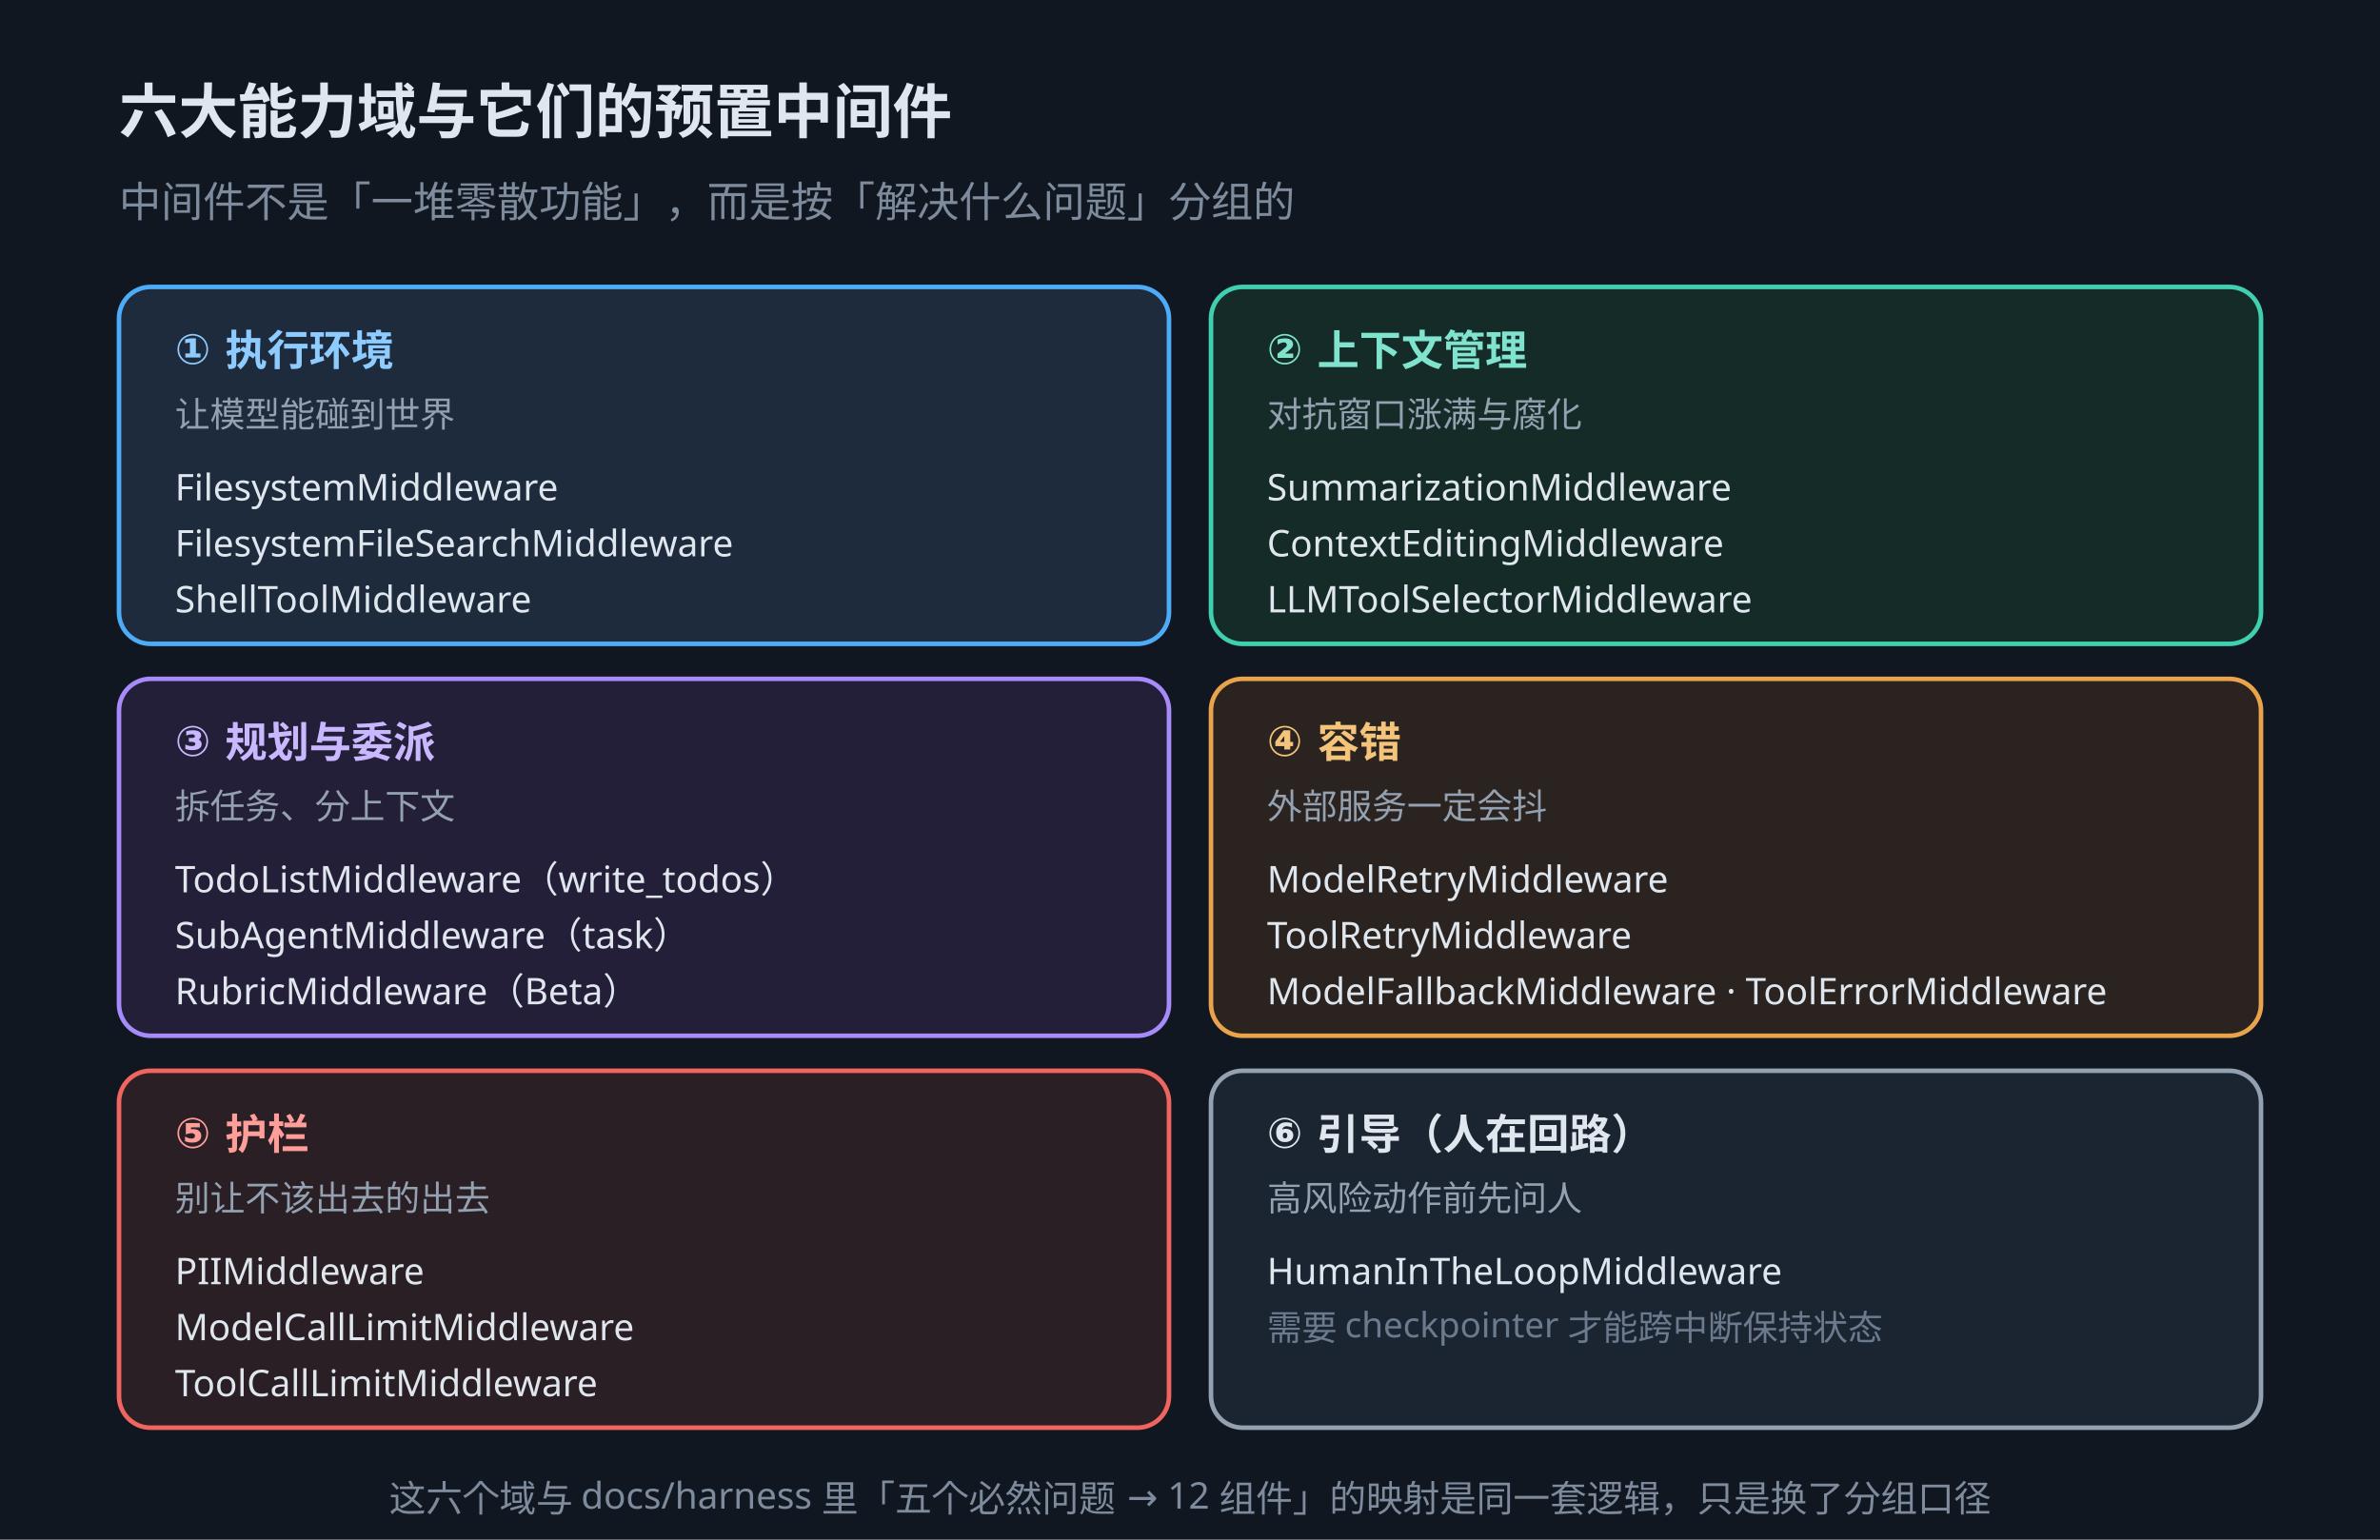
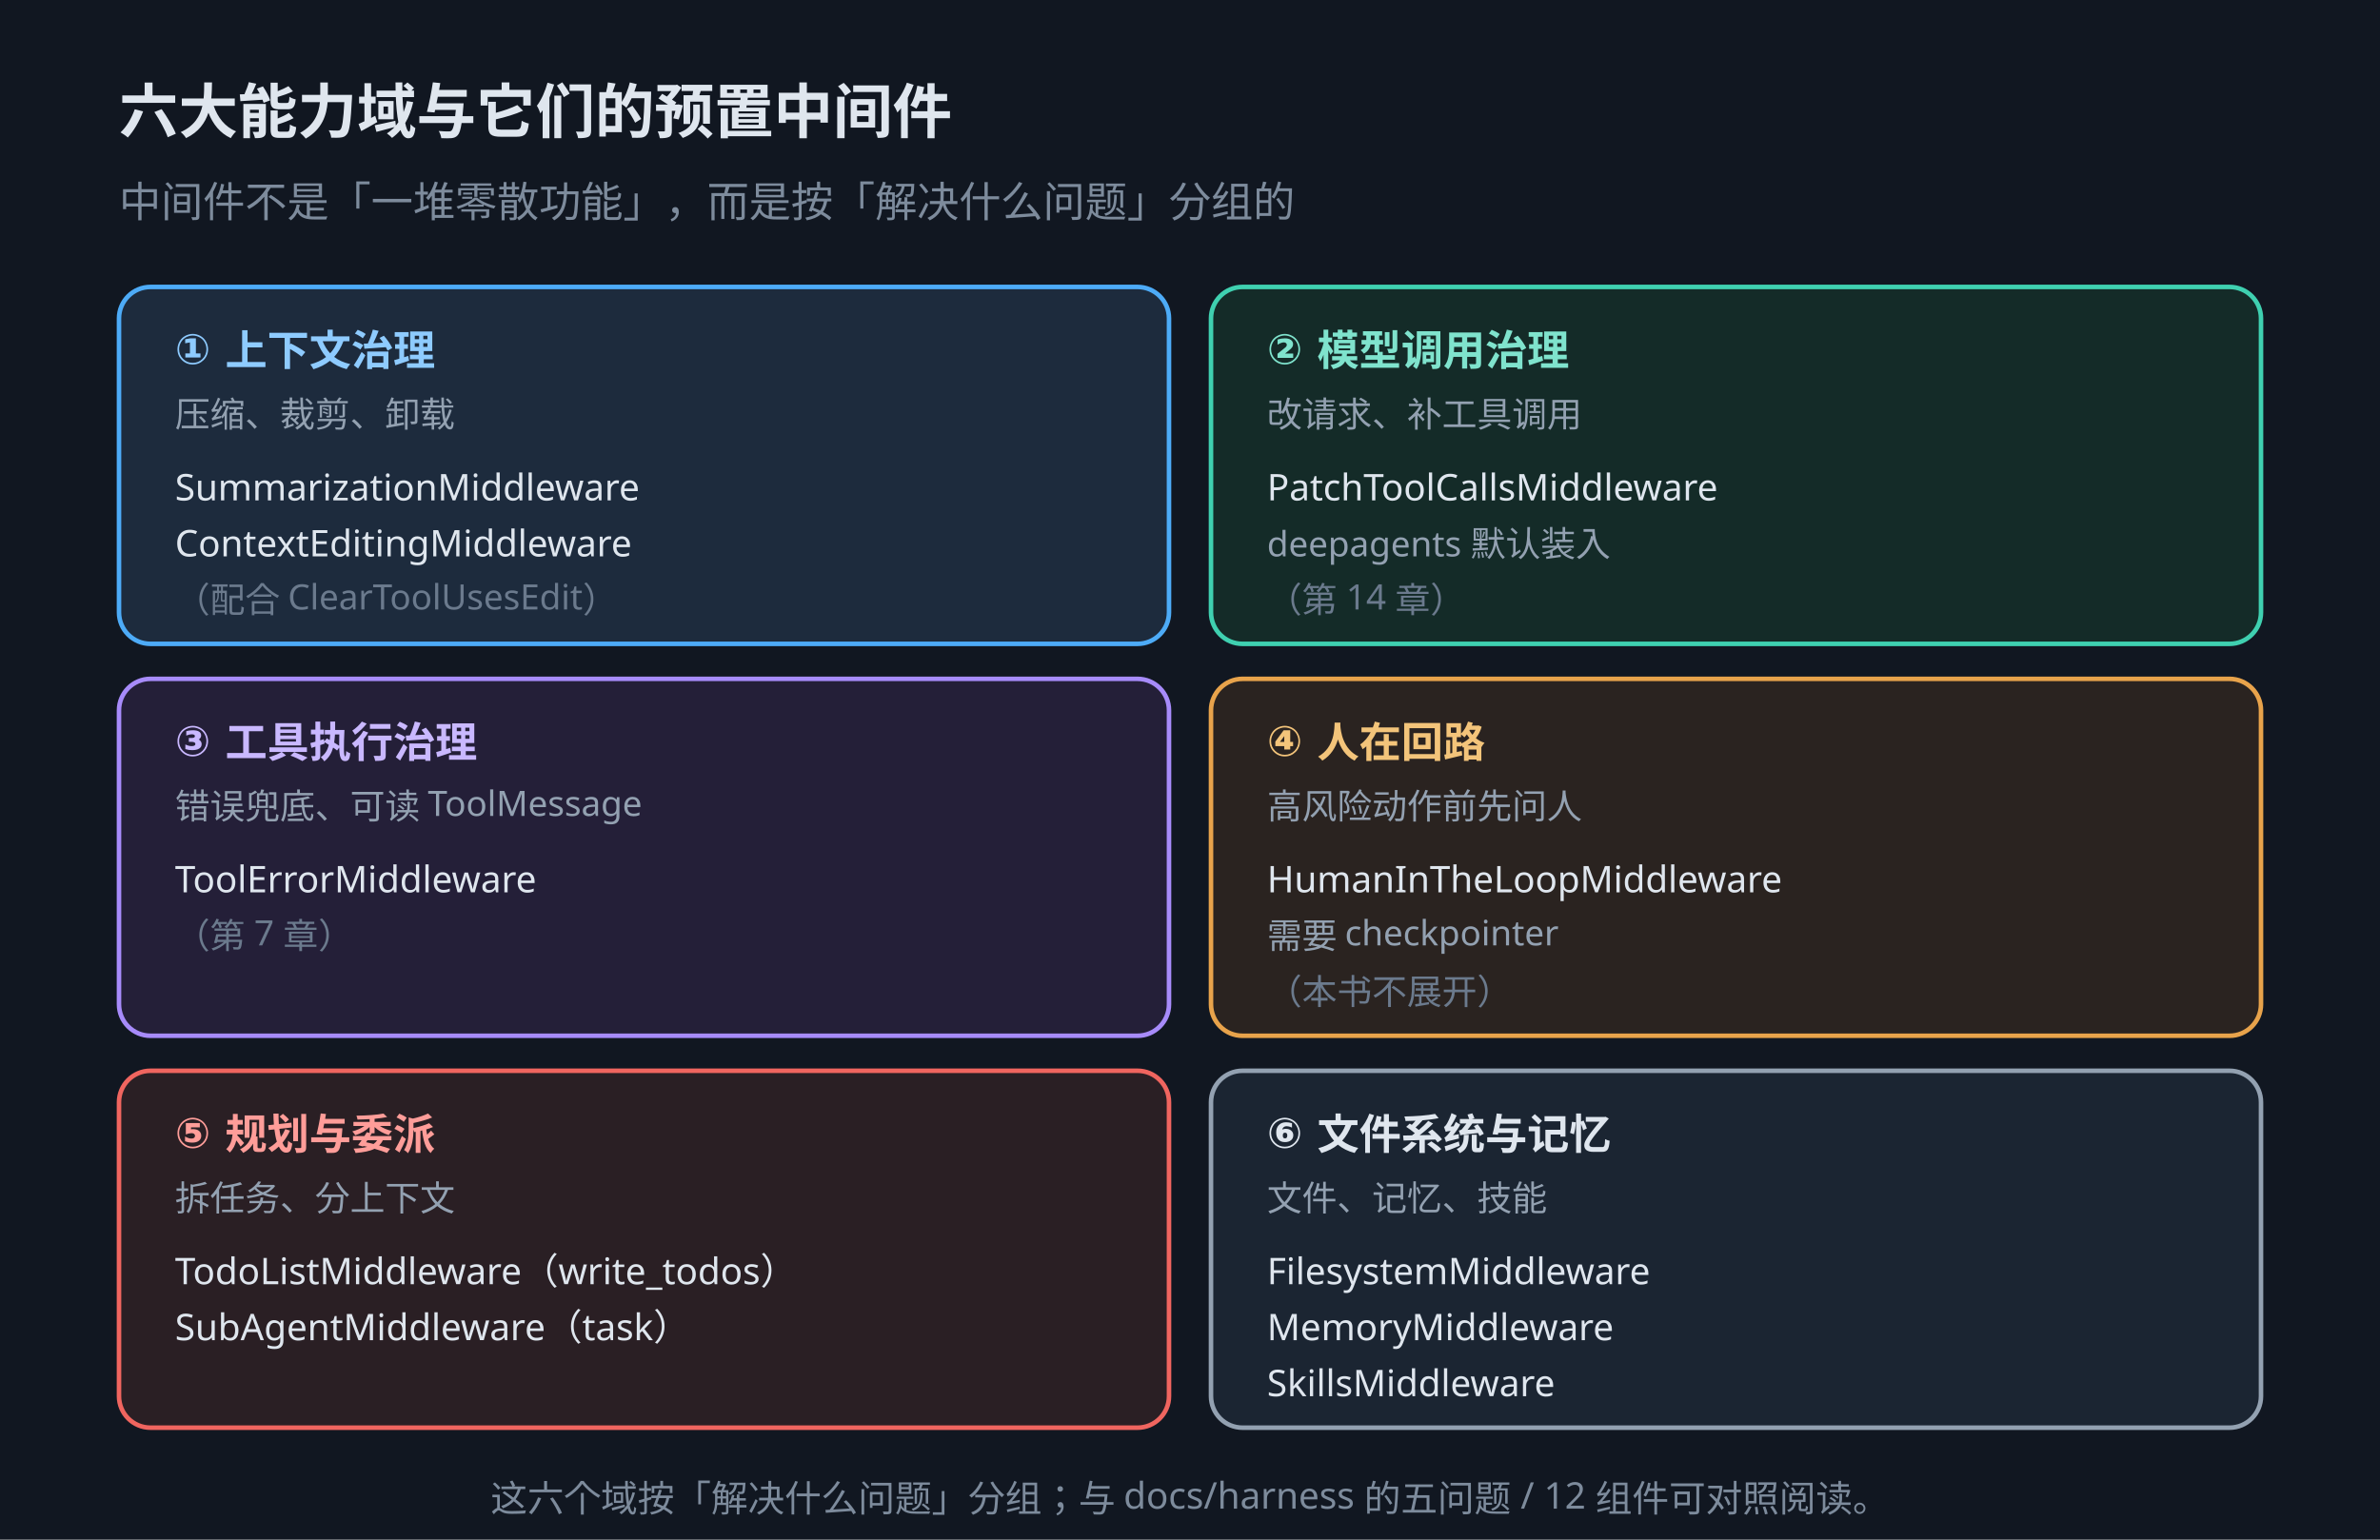
<svg xmlns="http://www.w3.org/2000/svg" viewBox="0 0 680 440" width="680" height="440" role="img">
  <rect x="0" y="0" width="680" height="440" fill="#111721" />
  <text x="34" y="38" font-family="system-ui, sans-serif" font-size="17" font-weight="700" fill="#dfe6ee">六大能力域与它们的预置中间件</text>
  <text x="34" y="62" font-family="system-ui, sans-serif" font-size="12" fill="#7d8b9c">中间件不是「一堆零散功能」，而是按「解决什么问题」分组的</text>
  <rect x="34" y="82" width="300" height="102" rx="9" fill="#1d2b3d" stroke="#4dabf7" stroke-width="1.3" />
-   <text x="50" y="104" font-family="system-ui, sans-serif" font-size="12" font-weight="700" fill="#8ecbff">① 执行环境</text>
-   <text x="50" y="122" font-family="system-ui, sans-serif" font-size="10" fill="#93a1b1">让模型能碰到世界</text>
-   <text x="50" y="143" font-family="system-ui, sans-serif" font-size="10.5" fill="#dfe6ee">FilesystemMiddleware</text>
-   <text x="50" y="159" font-family="system-ui, sans-serif" font-size="10.5" fill="#dfe6ee">FilesystemFileSearchMiddleware</text>
-   <text x="50" y="175" font-family="system-ui, sans-serif" font-size="10.5" fill="#dfe6ee">ShellToolMiddleware</text>
+   <text x="50" y="104" font-family="system-ui, sans-serif" font-size="12" font-weight="700" fill="#8ecbff">① 上下文治理</text>
+   <text x="50" y="122" font-family="system-ui, sans-serif" font-size="10" fill="#93a1b1">压缩、裁剪、卸载</text>
+   <text x="50" y="143" font-family="system-ui, sans-serif" font-size="10.5" fill="#dfe6ee">SummarizationMiddleware</text>
+   <text x="50" y="159" font-family="system-ui, sans-serif" font-size="10.5" fill="#dfe6ee">ContextEditingMiddleware</text>
+   <text x="50" y="175" font-family="system-ui, sans-serif" font-size="10" fill="#6b7a8d">（配合 ClearToolUsesEdit）</text>
  <rect x="346" y="82" width="300" height="102" rx="9" fill="#142b28" stroke="#3fd0b0" stroke-width="1.3" />
-   <text x="362" y="104" font-family="system-ui, sans-serif" font-size="12" font-weight="700" fill="#7fe3cd">② 上下文管理</text>
-   <text x="362" y="122" font-family="system-ui, sans-serif" font-size="10" fill="#93a1b1">对抗窗口涨满与腐化</text>
-   <text x="362" y="143" font-family="system-ui, sans-serif" font-size="10.5" fill="#dfe6ee">SummarizationMiddleware</text>
-   <text x="362" y="159" font-family="system-ui, sans-serif" font-size="10.5" fill="#dfe6ee">ContextEditingMiddleware</text>
-   <text x="362" y="175" font-family="system-ui, sans-serif" font-size="10.5" fill="#dfe6ee">LLMToolSelectorMiddleware</text>
+   <text x="362" y="104" font-family="system-ui, sans-serif" font-size="12" font-weight="700" fill="#7fe3cd">② 模型调用治理</text>
+   <text x="362" y="122" font-family="system-ui, sans-serif" font-size="10" fill="#93a1b1">改请求、补工具调用</text>
+   <text x="362" y="143" font-family="system-ui, sans-serif" font-size="10.5" fill="#dfe6ee">PatchToolCallsMiddleware</text>
+   <text x="362" y="159" font-family="system-ui, sans-serif" font-size="10" fill="#93a1b1">deepagents 默认装入</text>
+   <text x="362" y="175" font-family="system-ui, sans-serif" font-size="10" fill="#6b7a8d">（第 14 章）</text>
  <rect x="34" y="194" width="300" height="102" rx="9" fill="#241f38" stroke="#a78bfa" stroke-width="1.3" />
-   <text x="50" y="216" font-family="system-ui, sans-serif" font-size="12" font-weight="700" fill="#c9b8ff">③ 规划与委派</text>
-   <text x="50" y="234" font-family="system-ui, sans-serif" font-size="10" fill="#93a1b1">拆任务、分上下文</text>
-   <text x="50" y="255" font-family="system-ui, sans-serif" font-size="10.5" fill="#dfe6ee">TodoListMiddleware（write_todos）</text>
-   <text x="50" y="271" font-family="system-ui, sans-serif" font-size="10.5" fill="#dfe6ee">SubAgentMiddleware（task）</text>
-   <text x="50" y="287" font-family="system-ui, sans-serif" font-size="10.5" fill="#dfe6ee">RubricMiddleware（Beta）</text>
+   <text x="50" y="216" font-family="system-ui, sans-serif" font-size="12" font-weight="700" fill="#c9b8ff">③ 工具执行治理</text>
+   <text x="50" y="234" font-family="system-ui, sans-serif" font-size="10" fill="#93a1b1">错误兜底、可读 ToolMessage</text>
+   <text x="50" y="255" font-family="system-ui, sans-serif" font-size="10.5" fill="#dfe6ee">ToolErrorMiddleware</text>
+   <text x="50" y="271" font-family="system-ui, sans-serif" font-size="10" fill="#6b7a8d">（第 7 章）</text>
  <rect x="346" y="194" width="300" height="102" rx="9" fill="#2a2320" stroke="#e8a34b" stroke-width="1.3" />
-   <text x="362" y="216" font-family="system-ui, sans-serif" font-size="12" font-weight="700" fill="#f3c47a">④ 容错</text>
-   <text x="362" y="234" font-family="system-ui, sans-serif" font-size="10" fill="#93a1b1">外部服务一定会抖</text>
-   <text x="362" y="255" font-family="system-ui, sans-serif" font-size="10.5" fill="#dfe6ee">ModelRetryMiddleware</text>
-   <text x="362" y="271" font-family="system-ui, sans-serif" font-size="10.5" fill="#dfe6ee">ToolRetryMiddleware</text>
-   <text x="362" y="287" font-family="system-ui, sans-serif" font-size="10.5" fill="#dfe6ee">ModelFallbackMiddleware · ToolErrorMiddleware</text>
+   <text x="362" y="216" font-family="system-ui, sans-serif" font-size="12" font-weight="700" fill="#f3c47a">④ 人在回路</text>
+   <text x="362" y="234" font-family="system-ui, sans-serif" font-size="10" fill="#93a1b1">高风险动作前先问人</text>
+   <text x="362" y="255" font-family="system-ui, sans-serif" font-size="10.5" fill="#dfe6ee">HumanInTheLoopMiddleware</text>
+   <text x="362" y="271" font-family="system-ui, sans-serif" font-size="10" fill="#93a1b1">需要 checkpointer</text>
+   <text x="362" y="287" font-family="system-ui, sans-serif" font-size="10" fill="#6b7a8d">（本书不展开）</text>
  <rect x="34" y="306" width="300" height="102" rx="9" fill="#2a1f24" stroke="#f0655f" stroke-width="1.3" />
-   <text x="50" y="328" font-family="system-ui, sans-serif" font-size="12" font-weight="700" fill="#ff9d99">⑤ 护栏</text>
-   <text x="50" y="346" font-family="system-ui, sans-serif" font-size="10" fill="#93a1b1">别让不该出去的出去</text>
-   <text x="50" y="367" font-family="system-ui, sans-serif" font-size="10.5" fill="#dfe6ee">PIIMiddleware</text>
-   <text x="50" y="383" font-family="system-ui, sans-serif" font-size="10.5" fill="#dfe6ee">ModelCallLimitMiddleware</text>
-   <text x="50" y="399" font-family="system-ui, sans-serif" font-size="10.5" fill="#dfe6ee">ToolCallLimitMiddleware</text>
+   <text x="50" y="328" font-family="system-ui, sans-serif" font-size="12" font-weight="700" fill="#ff9d99">⑤ 规划与委派</text>
+   <text x="50" y="346" font-family="system-ui, sans-serif" font-size="10" fill="#93a1b1">拆任务、分上下文</text>
+   <text x="50" y="367" font-family="system-ui, sans-serif" font-size="10.5" fill="#dfe6ee">TodoListMiddleware（write_todos）</text>
+   <text x="50" y="383" font-family="system-ui, sans-serif" font-size="10.5" fill="#dfe6ee">SubAgentMiddleware（task）</text>
  <rect x="346" y="306" width="300" height="102" rx="9" fill="#1b2532" stroke="#93a1b1" stroke-width="1.3" />
-   <text x="362" y="328" font-family="system-ui, sans-serif" font-size="12" font-weight="700" fill="#dfe6ee">⑥ 引导（人在回路）</text>
-   <text x="362" y="346" font-family="system-ui, sans-serif" font-size="10" fill="#93a1b1">高风险动作前先问人</text>
-   <text x="362" y="367" font-family="system-ui, sans-serif" font-size="10.5" fill="#dfe6ee">HumanInTheLoopMiddleware</text>
-   <text x="362" y="383" font-family="system-ui, sans-serif" font-size="10" fill="#6b7a8d">需要 checkpointer 才能跨中断保持状态</text>
+   <text x="362" y="328" font-family="system-ui, sans-serif" font-size="12" font-weight="700" fill="#dfe6ee">⑥ 文件系统与记忆</text>
+   <text x="362" y="346" font-family="system-ui, sans-serif" font-size="10" fill="#93a1b1">文件、记忆、技能</text>
+   <text x="362" y="367" font-family="system-ui, sans-serif" font-size="10.5" fill="#dfe6ee">FilesystemMiddleware</text>
+   <text x="362" y="383" font-family="system-ui, sans-serif" font-size="10.5" fill="#dfe6ee">MemoryMiddleware</text>
+   <text x="362" y="399" font-family="system-ui, sans-serif" font-size="10.5" fill="#dfe6ee">SkillsMiddleware</text>
  <rect x="34" y="418" width="612" height="0" rx="0" fill="none" />
-   <text x="340" y="432" text-anchor="middle" font-family="system-ui, sans-serif" font-size="10.5" fill="#7d8b9c">这六个域与 docs/harness 里「五个必然问题 → 12 组件」的映射是同一套逻辑，只是换了分组口径</text>
+   <text x="340" y="432" text-anchor="middle" font-family="system-ui, sans-serif" font-size="10.5" fill="#7d8b9c">这六个域按「解决什么问题」分组；与 docs/harness 的五问题 / 12 组件可对照阅读。</text>
</svg>
